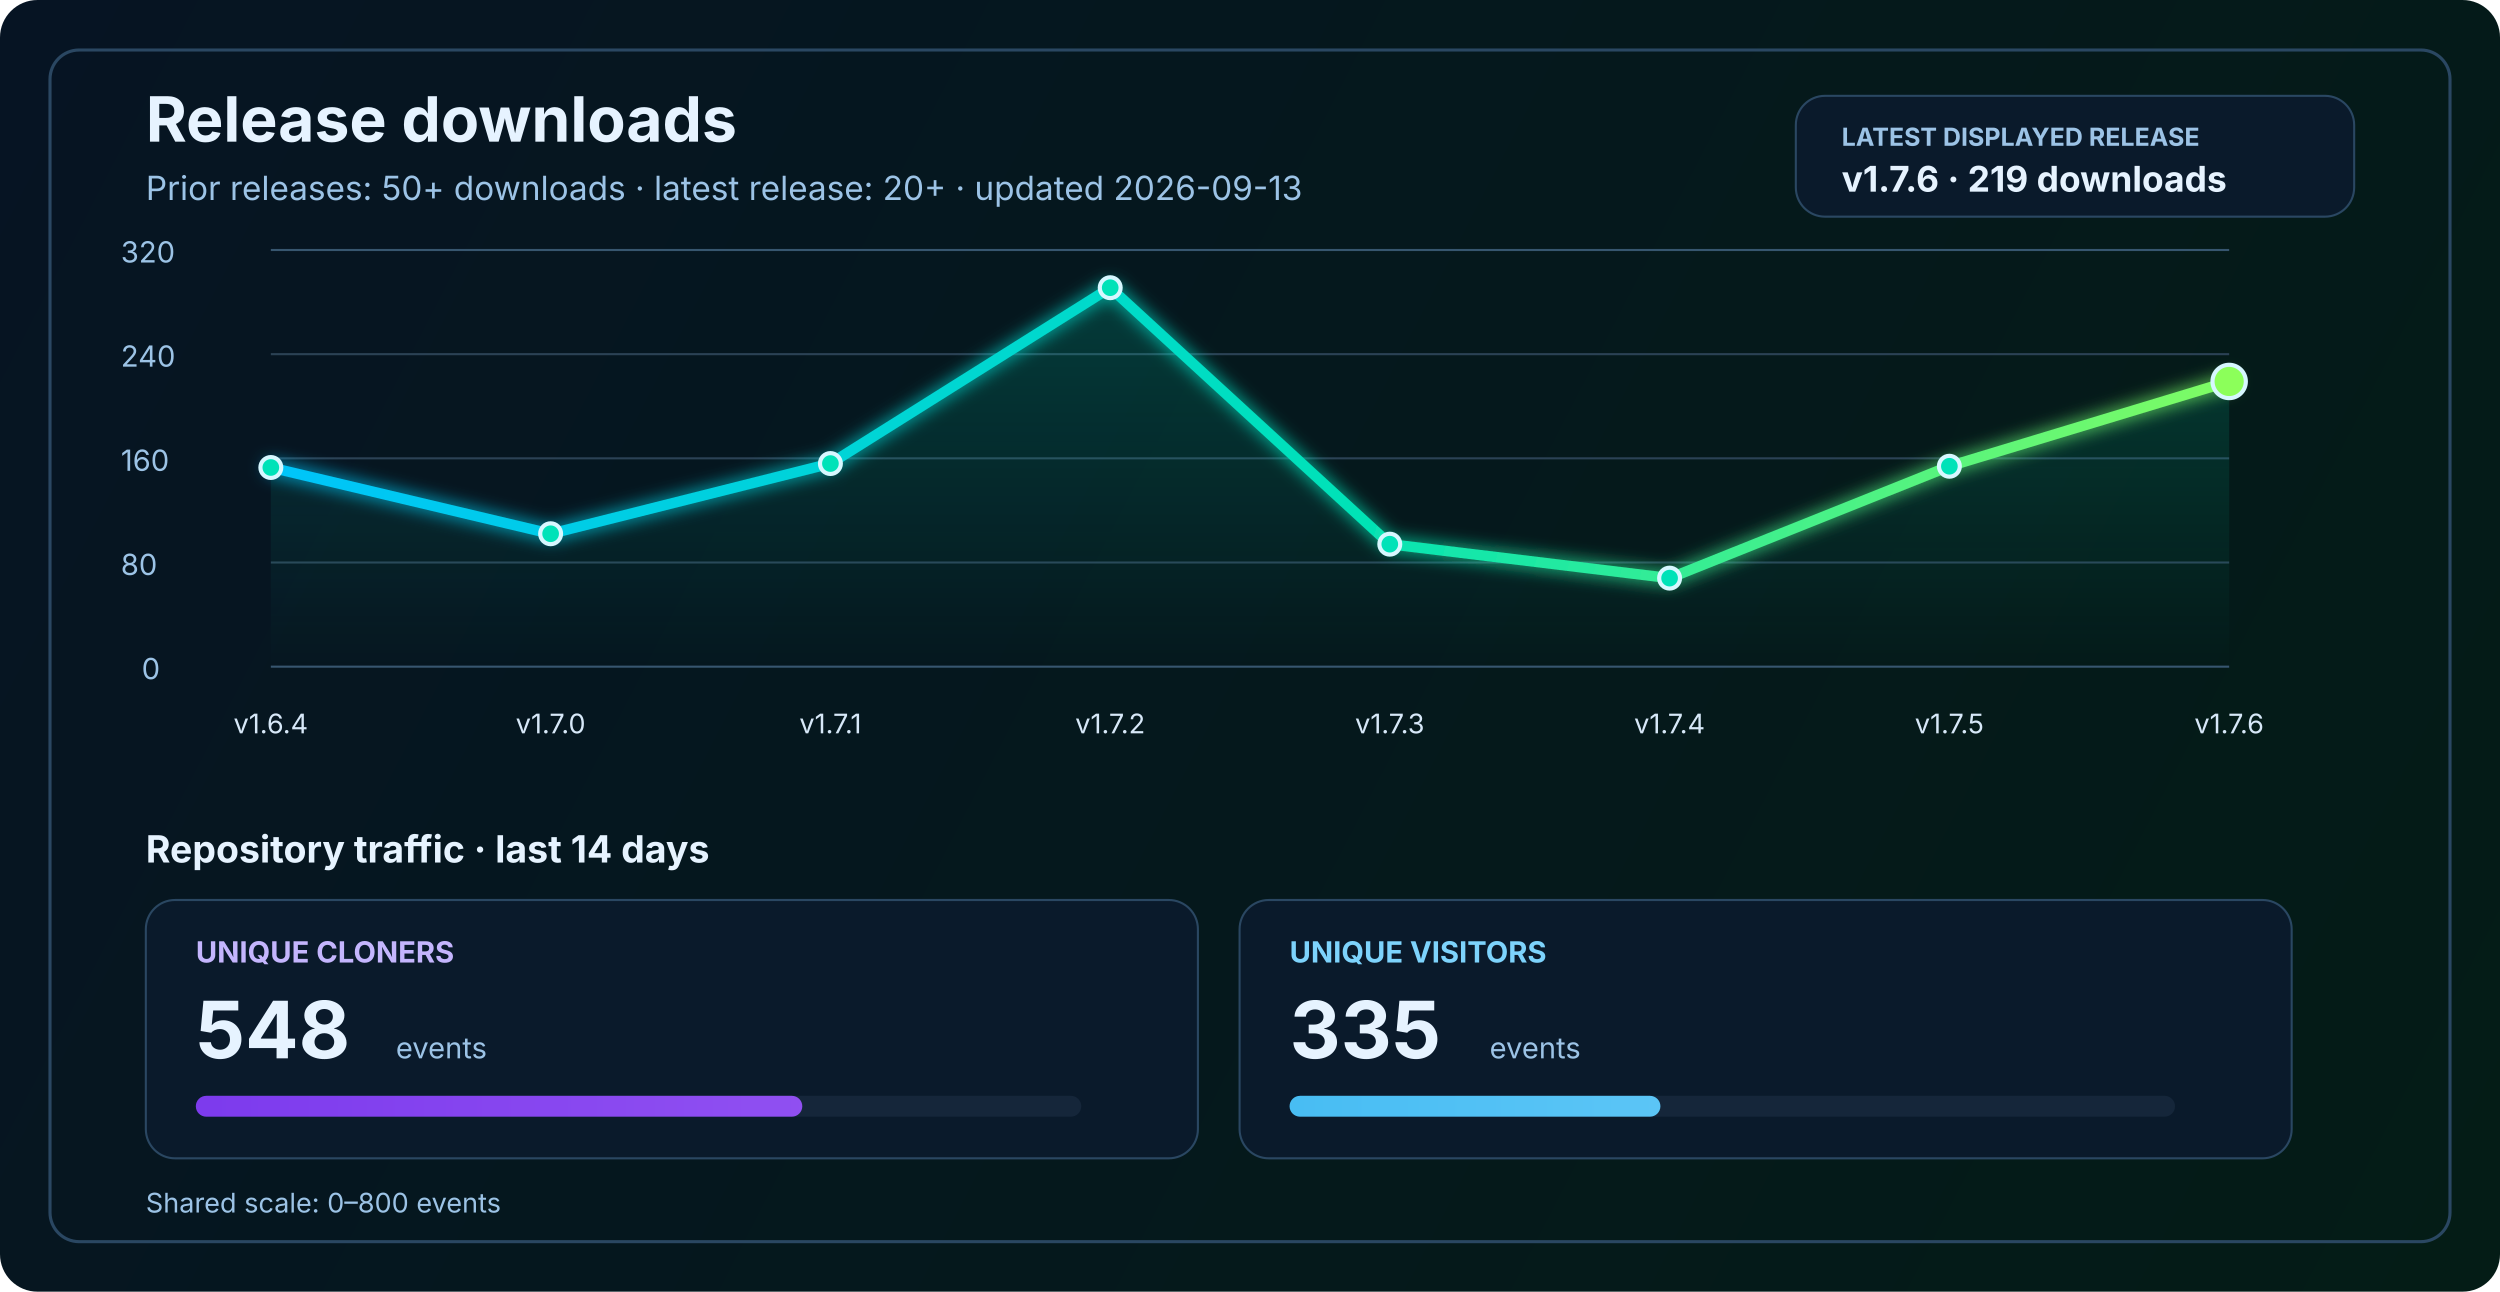
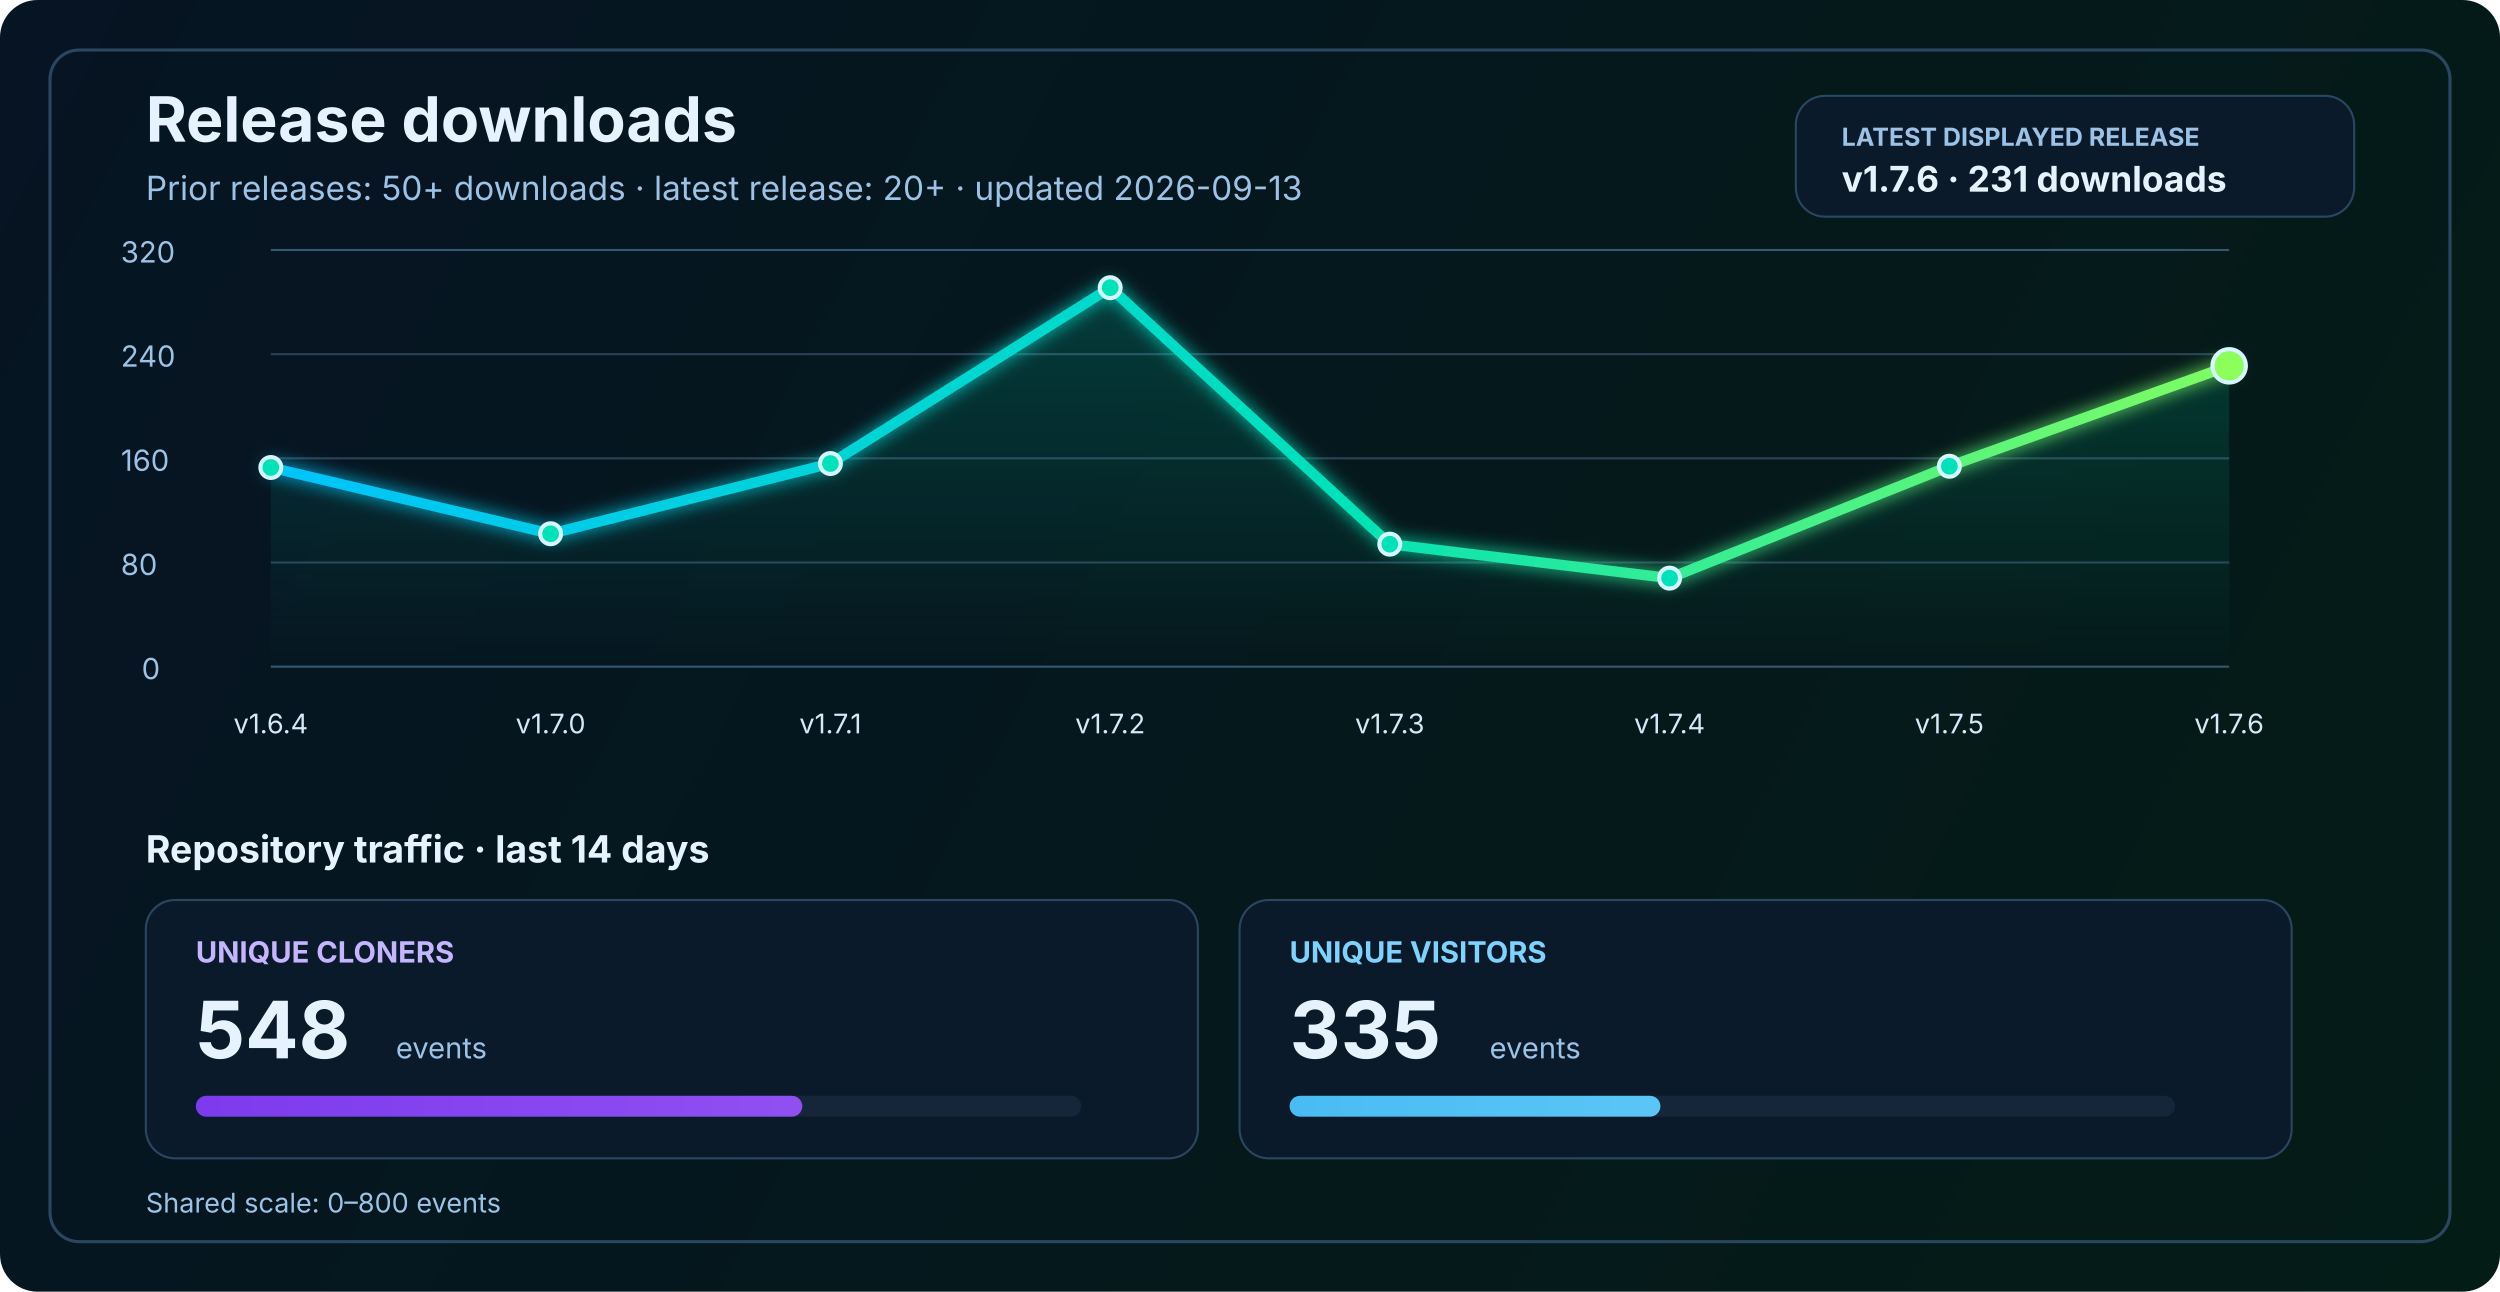
<svg xmlns="http://www.w3.org/2000/svg" width="1200" height="620" viewBox="0 0 1200 620" fill="none" role="img" aria-labelledby="title desc">
  <defs>
    <linearGradient id="bg" x1="0" y1="0" x2="1200" y2="620" gradientUnits="userSpaceOnUse">
      <stop stop-color="#061423" />
      <stop offset="1" stop-color="#041C16" />
    </linearGradient>
    <linearGradient id="line" x1="130" y1="86" x2="1070" y2="340" gradientUnits="userSpaceOnUse">
      <stop stop-color="#00C2FF" />
      <stop offset="0.55" stop-color="#00E2B8" />
      <stop offset="1" stop-color="#8CFF5A" />
    </linearGradient>
    <linearGradient id="area" x1="0" y1="120" x2="0" y2="320" gradientUnits="userSpaceOnUse">
      <stop stop-color="#00E2B8" stop-opacity="0.20" />
      <stop offset="1" stop-color="#00E2B8" stop-opacity="0" />
    </linearGradient>
    <linearGradient id="cloneFill" x1="86" y1="450" x2="1110" y2="450" gradientUnits="userSpaceOnUse">
      <stop stop-color="#7C3AED" />
      <stop offset="1" stop-color="#C084FC" />
    </linearGradient>
    <linearGradient id="viewFill" x1="86" y1="482" x2="1110" y2="482" gradientUnits="userSpaceOnUse">
      <stop stop-color="#0EA5E9" />
      <stop offset="1" stop-color="#7DD3FC" />
    </linearGradient>
    <filter id="glow" x="-50%" y="-50%" width="200%" height="200%">
      <feGaussianBlur stdDeviation="4" result="blur" />
      <feMerge>
        <feMergeNode in="blur" />
        <feMergeNode in="SourceGraphic" />
      </feMerge>
    </filter>
  </defs>
  <rect width="1200" height="620" rx="18" fill="url(#bg)" />
  <rect x="24" y="24" width="1152" height="572" rx="14" stroke="#2A4762" stroke-width="1.5" />
  <text x="70" y="68" fill="#E6F3FF" font-size="30" font-family="SF Pro Display, -apple-system, BlinkMacSystemFont, Segoe UI, sans-serif" font-weight="700">Release downloads</text>
  <text x="70" y="96" fill="#9CC3E6" font-size="16" font-family="SF Pro Text, -apple-system, BlinkMacSystemFont, Segoe UI, sans-serif">Prior releases: 50+ downloads · latest release: 20+ · updated 2026-09-13</text>
  <rect x="862" y="46" width="268" height="58" rx="14" fill="#0A1A2B" stroke="#2A4762" stroke-width="1" />
  <text x="884" y="70" fill="#9CC3E6" font-size="12" font-family="SF Pro Text, -apple-system, BlinkMacSystemFont, Segoe UI, sans-serif" font-weight="700">LATEST DISPLAYED RELEASE</text>
-   <text x="884" y="92" fill="#E6F3FF" font-size="17" font-family="SF Pro Text, -apple-system, BlinkMacSystemFont, Segoe UI, sans-serif" font-weight="700">v1.7.6 · 219 downloads</text>
+   <text x="884" y="92" fill="#E6F3FF" font-size="17" font-family="SF Pro Text, -apple-system, BlinkMacSystemFont, Segoe UI, sans-serif" font-weight="700">v1.7.6 · 231 downloads</text>
  <line x1="130" y1="320.0" x2="1070" y2="320.0" stroke="#37566F" stroke-width="1" />
  <line x1="130" y1="270.0" x2="1070" y2="270.0" stroke="#2B4255" stroke-width="1" />
  <line x1="130" y1="220.0" x2="1070" y2="220.0" stroke="#2B4255" stroke-width="1" />
  <line x1="130" y1="170.0" x2="1070" y2="170.0" stroke="#2B4255" stroke-width="1" />
  <line x1="130" y1="120.0" x2="1070" y2="120.0" stroke="#37566F" stroke-width="1" />
  <text x="68" y="326.0" fill="#9CC3E6" font-size="14" font-family="SF Pro Text, -apple-system, BlinkMacSystemFont, Segoe UI, sans-serif">0</text>
  <text x="58" y="276.0" fill="#9CC3E6" font-size="14" font-family="SF Pro Text, -apple-system, BlinkMacSystemFont, Segoe UI, sans-serif">80</text>
  <text x="58" y="226.0" fill="#9CC3E6" font-size="14" font-family="SF Pro Text, -apple-system, BlinkMacSystemFont, Segoe UI, sans-serif">160</text>
  <text x="58" y="176.0" fill="#9CC3E6" font-size="14" font-family="SF Pro Text, -apple-system, BlinkMacSystemFont, Segoe UI, sans-serif">240</text>
  <text x="58" y="126.0" fill="#9CC3E6" font-size="14" font-family="SF Pro Text, -apple-system, BlinkMacSystemFont, Segoe UI, sans-serif">320</text>
-   <path d="M 130.0 224.4 L 264.3 256.2 L 398.6 222.5 L 532.9 138.1 L 667.1 261.2 L 801.4 277.5 L 935.7 223.8 L 1070.0 183.1 L 1070 320 L 130 320 Z" fill="url(#area)" />
-   <polyline points="130.0,224.4 264.3,256.2 398.6,222.5 532.9,138.1 667.1,261.2 801.4,277.5 935.7,223.8 1070.0,183.1" fill="none" stroke="url(#line)" stroke-width="5" stroke-linecap="round" stroke-linejoin="round" filter="url(#glow)" />
+   <path d="M 130.0 224.4 L 264.3 256.2 L 398.6 222.5 L 532.9 138.1 L 667.1 261.2 L 801.4 277.5 L 935.7 223.8 L 1070.0 175.6 L 1070 320 L 130 320 Z" fill="url(#area)" />
+   <polyline points="130.0,224.4 264.3,256.2 398.6,222.5 532.9,138.1 667.1,261.2 801.4,277.5 935.7,223.8 1070.0,175.6" fill="none" stroke="url(#line)" stroke-width="5" stroke-linecap="round" stroke-linejoin="round" filter="url(#glow)" />
  <circle cx="130.0" cy="224.4" r="5" fill="#00E2B8" stroke="#D7F7FF" stroke-width="2" />
  <circle cx="264.3" cy="256.2" r="5" fill="#00E2B8" stroke="#D7F7FF" stroke-width="2" />
  <circle cx="398.6" cy="222.5" r="5" fill="#00E2B8" stroke="#D7F7FF" stroke-width="2" />
  <circle cx="532.9" cy="138.1" r="5" fill="#00E2B8" stroke="#D7F7FF" stroke-width="2" />
  <circle cx="667.1" cy="261.2" r="5" fill="#00E2B8" stroke="#D7F7FF" stroke-width="2" />
  <circle cx="801.4" cy="277.5" r="5" fill="#00E2B8" stroke="#D7F7FF" stroke-width="2" />
  <circle cx="935.7" cy="223.8" r="5" fill="#00E2B8" stroke="#D7F7FF" stroke-width="2" />
-   <circle cx="1070.0" cy="183.1" r="8" fill="#8CFF5A" stroke="#D7F7FF" stroke-width="2" />
+   <circle cx="1070.0" cy="175.6" r="8" fill="#8CFF5A" stroke="#D7F7FF" stroke-width="2" />
  <text x="130.0" y="352" text-anchor="middle" fill="#D7E8F8" font-size="13" font-family="SF Pro Text, -apple-system, BlinkMacSystemFont, Segoe UI, sans-serif">v1.6.4</text>
  <text x="264.3" y="352" text-anchor="middle" fill="#D7E8F8" font-size="13" font-family="SF Pro Text, -apple-system, BlinkMacSystemFont, Segoe UI, sans-serif">v1.7.0</text>
  <text x="398.6" y="352" text-anchor="middle" fill="#D7E8F8" font-size="13" font-family="SF Pro Text, -apple-system, BlinkMacSystemFont, Segoe UI, sans-serif">v1.7.1</text>
  <text x="532.9" y="352" text-anchor="middle" fill="#D7E8F8" font-size="13" font-family="SF Pro Text, -apple-system, BlinkMacSystemFont, Segoe UI, sans-serif">v1.7.2</text>
  <text x="667.1" y="352" text-anchor="middle" fill="#D7E8F8" font-size="13" font-family="SF Pro Text, -apple-system, BlinkMacSystemFont, Segoe UI, sans-serif">v1.7.3</text>
  <text x="801.4" y="352" text-anchor="middle" fill="#D7E8F8" font-size="13" font-family="SF Pro Text, -apple-system, BlinkMacSystemFont, Segoe UI, sans-serif">v1.7.4</text>
  <text x="935.7" y="352" text-anchor="middle" fill="#D7E8F8" font-size="13" font-family="SF Pro Text, -apple-system, BlinkMacSystemFont, Segoe UI, sans-serif">v1.7.5</text>
  <text x="1070.0" y="352" text-anchor="middle" fill="#D7E8F8" font-size="13" font-family="SF Pro Text, -apple-system, BlinkMacSystemFont, Segoe UI, sans-serif">v1.7.6</text>
  <text x="70" y="414" fill="#E6F3FF" font-size="18" font-family="SF Pro Text, -apple-system, BlinkMacSystemFont, Segoe UI, sans-serif" font-weight="700">Repository traffic · last 14 days</text>
  <rect x="70" y="432" width="505" height="124" rx="14" fill="#0A1A2B" stroke="#2A4762" stroke-width="1" />
  <text x="94" y="462" fill="#C4B5FD" font-size="14" font-family="SF Pro Text, -apple-system, BlinkMacSystemFont, Segoe UI, sans-serif" font-weight="700">UNIQUE CLONERS</text>
  <text x="94" y="508" fill="#E6F3FF" font-size="38" font-family="SF Pro Display, -apple-system, BlinkMacSystemFont, Segoe UI, sans-serif" font-weight="700">548</text>
  <text x="190" y="508" fill="#9CC3E6" font-size="14" font-family="SF Pro Text, -apple-system, BlinkMacSystemFont, Segoe UI, sans-serif">events</text>
  <rect x="94" y="526" width="425" height="10" rx="5" fill="#15263A" />
  <rect x="94" y="526" width="291.1" height="10" rx="5" fill="url(#cloneFill)" />
  <rect x="595" y="432" width="505" height="124" rx="14" fill="#0A1A2B" stroke="#2A4762" stroke-width="1" />
  <text x="619" y="462" fill="#7DD3FC" font-size="14" font-family="SF Pro Text, -apple-system, BlinkMacSystemFont, Segoe UI, sans-serif" font-weight="700">UNIQUE VISITORS</text>
  <text x="619" y="508" fill="#E6F3FF" font-size="38" font-family="SF Pro Display, -apple-system, BlinkMacSystemFont, Segoe UI, sans-serif" font-weight="700">335</text>
  <text x="715" y="508" fill="#9CC3E6" font-size="14" font-family="SF Pro Text, -apple-system, BlinkMacSystemFont, Segoe UI, sans-serif">events</text>
  <rect x="619" y="526" width="425" height="10" rx="5" fill="#15263A" />
  <rect x="619" y="526" width="178.0" height="10" rx="5" fill="url(#viewFill)" />
  <text x="70" y="582" fill="#9CC3E6" font-size="13" font-family="SF Pro Text, -apple-system, BlinkMacSystemFont, Segoe UI, sans-serif">Shared scale: 0–800 events</text>
</svg>
